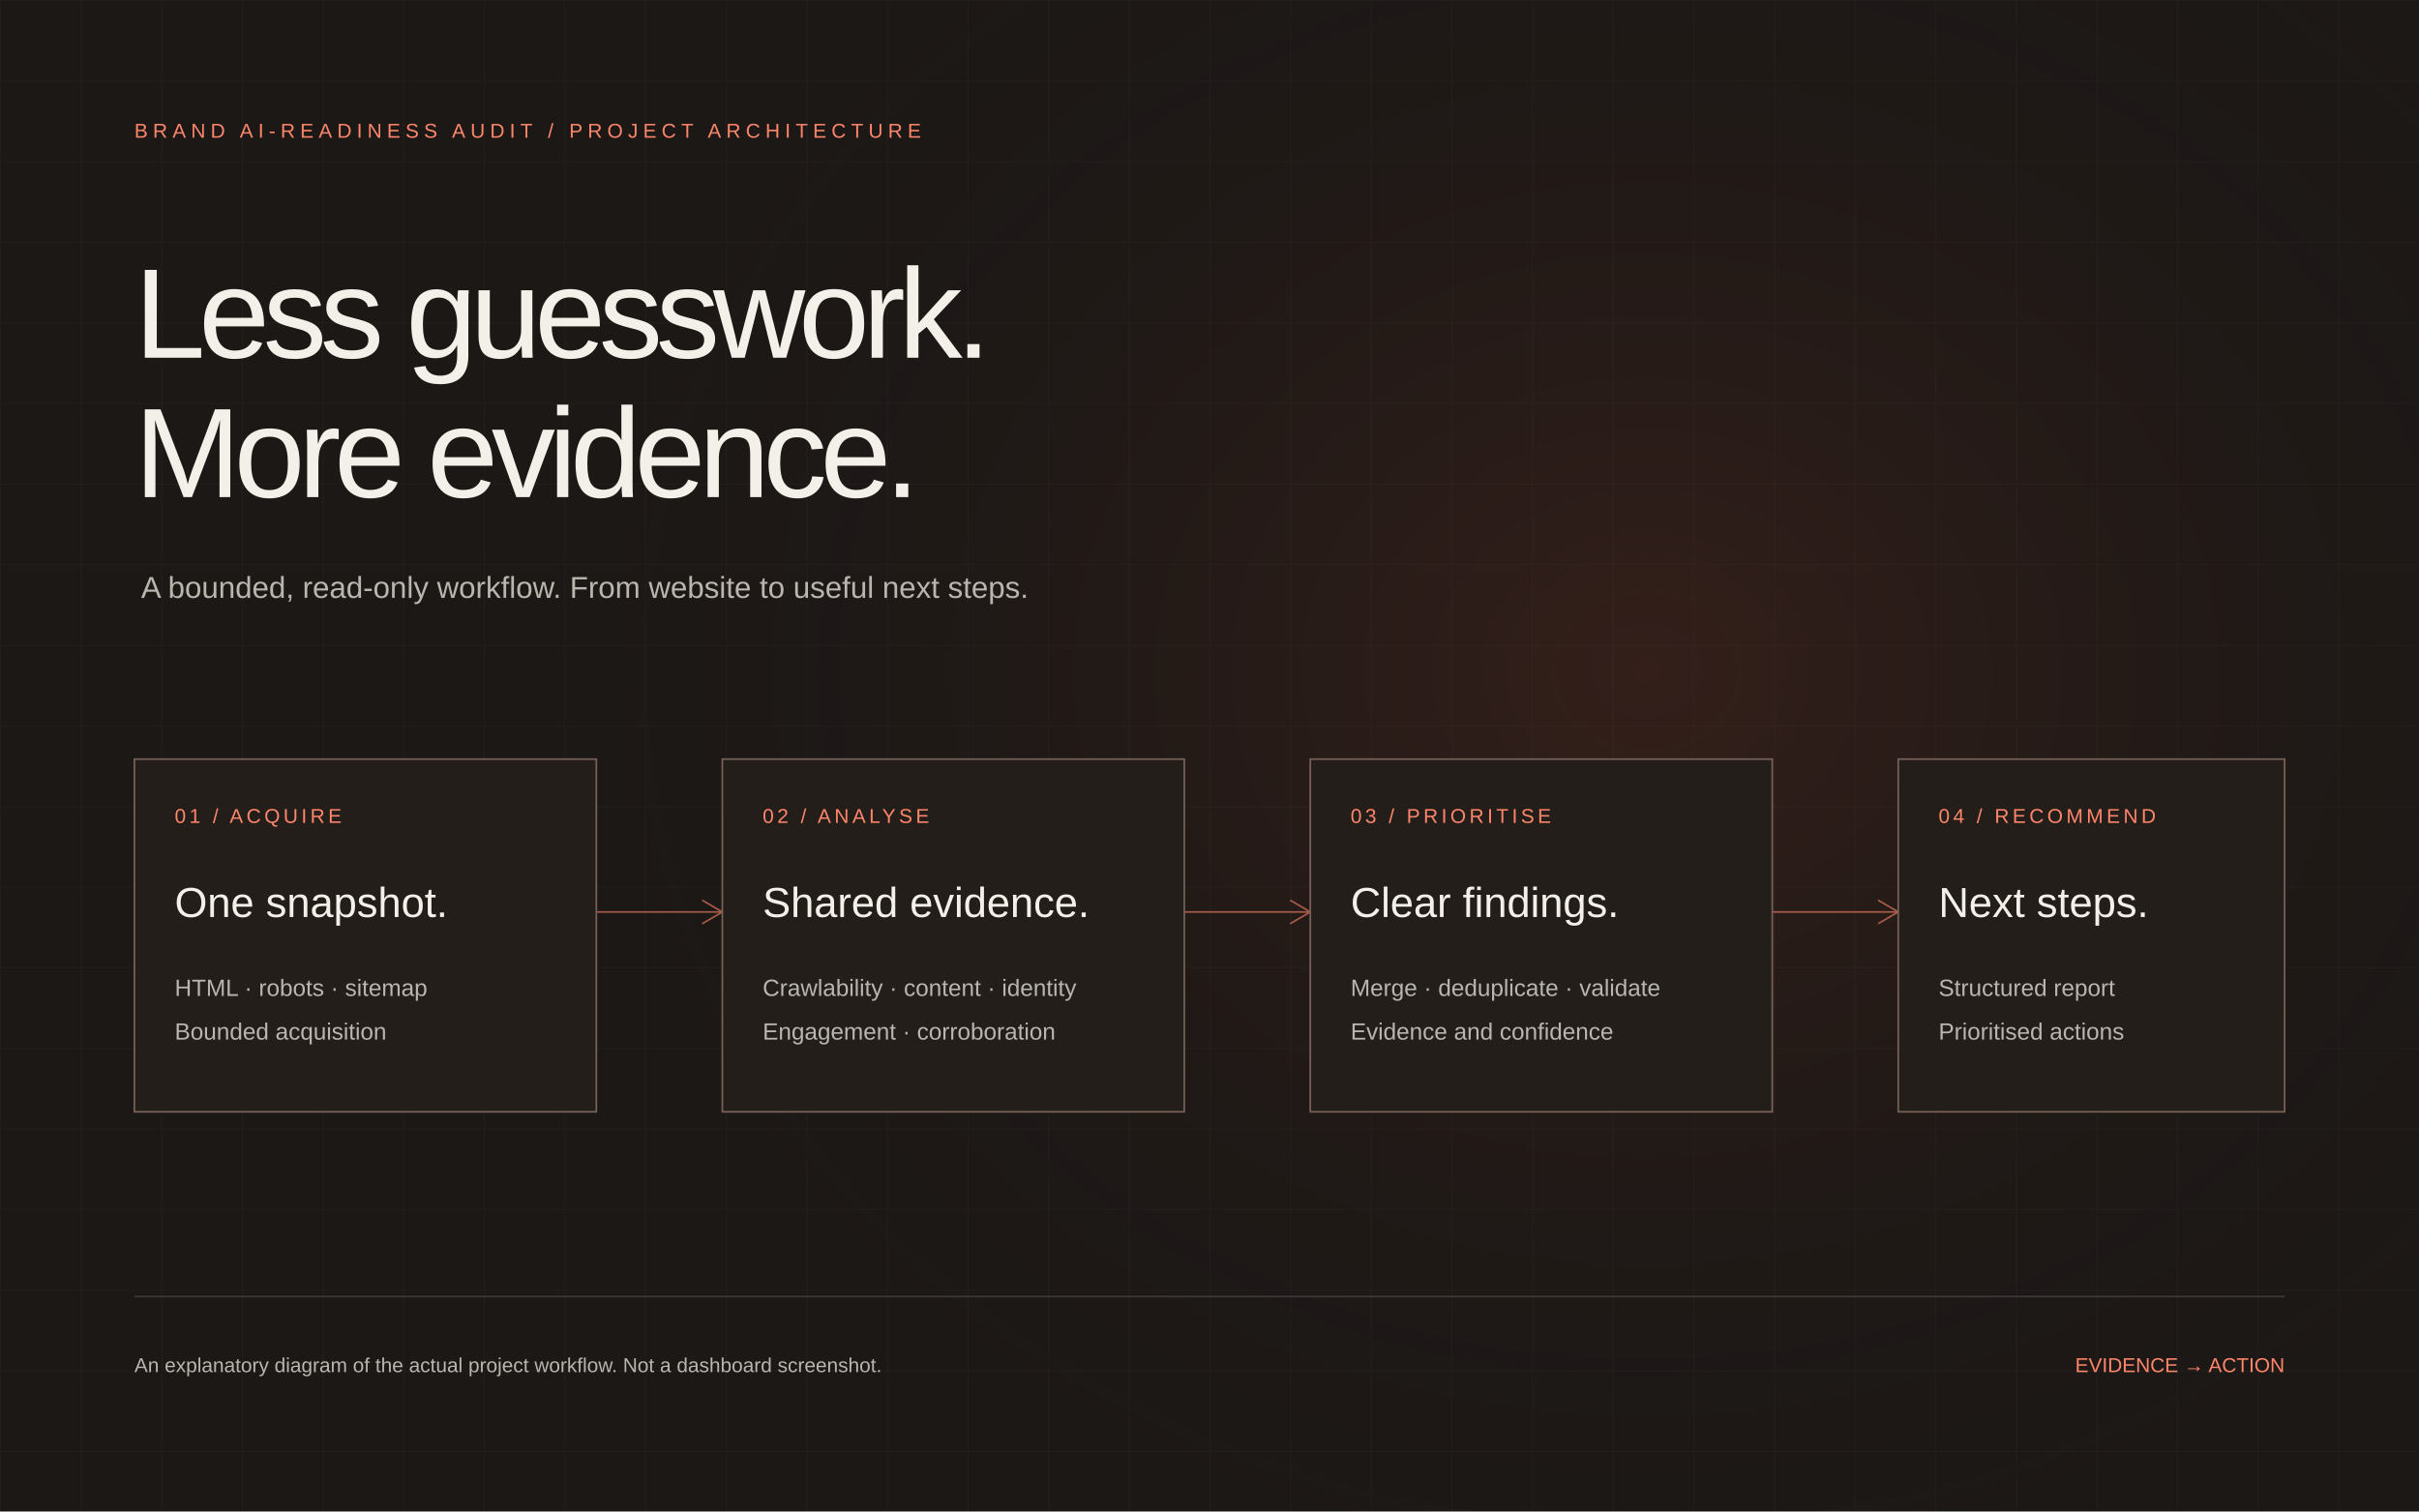
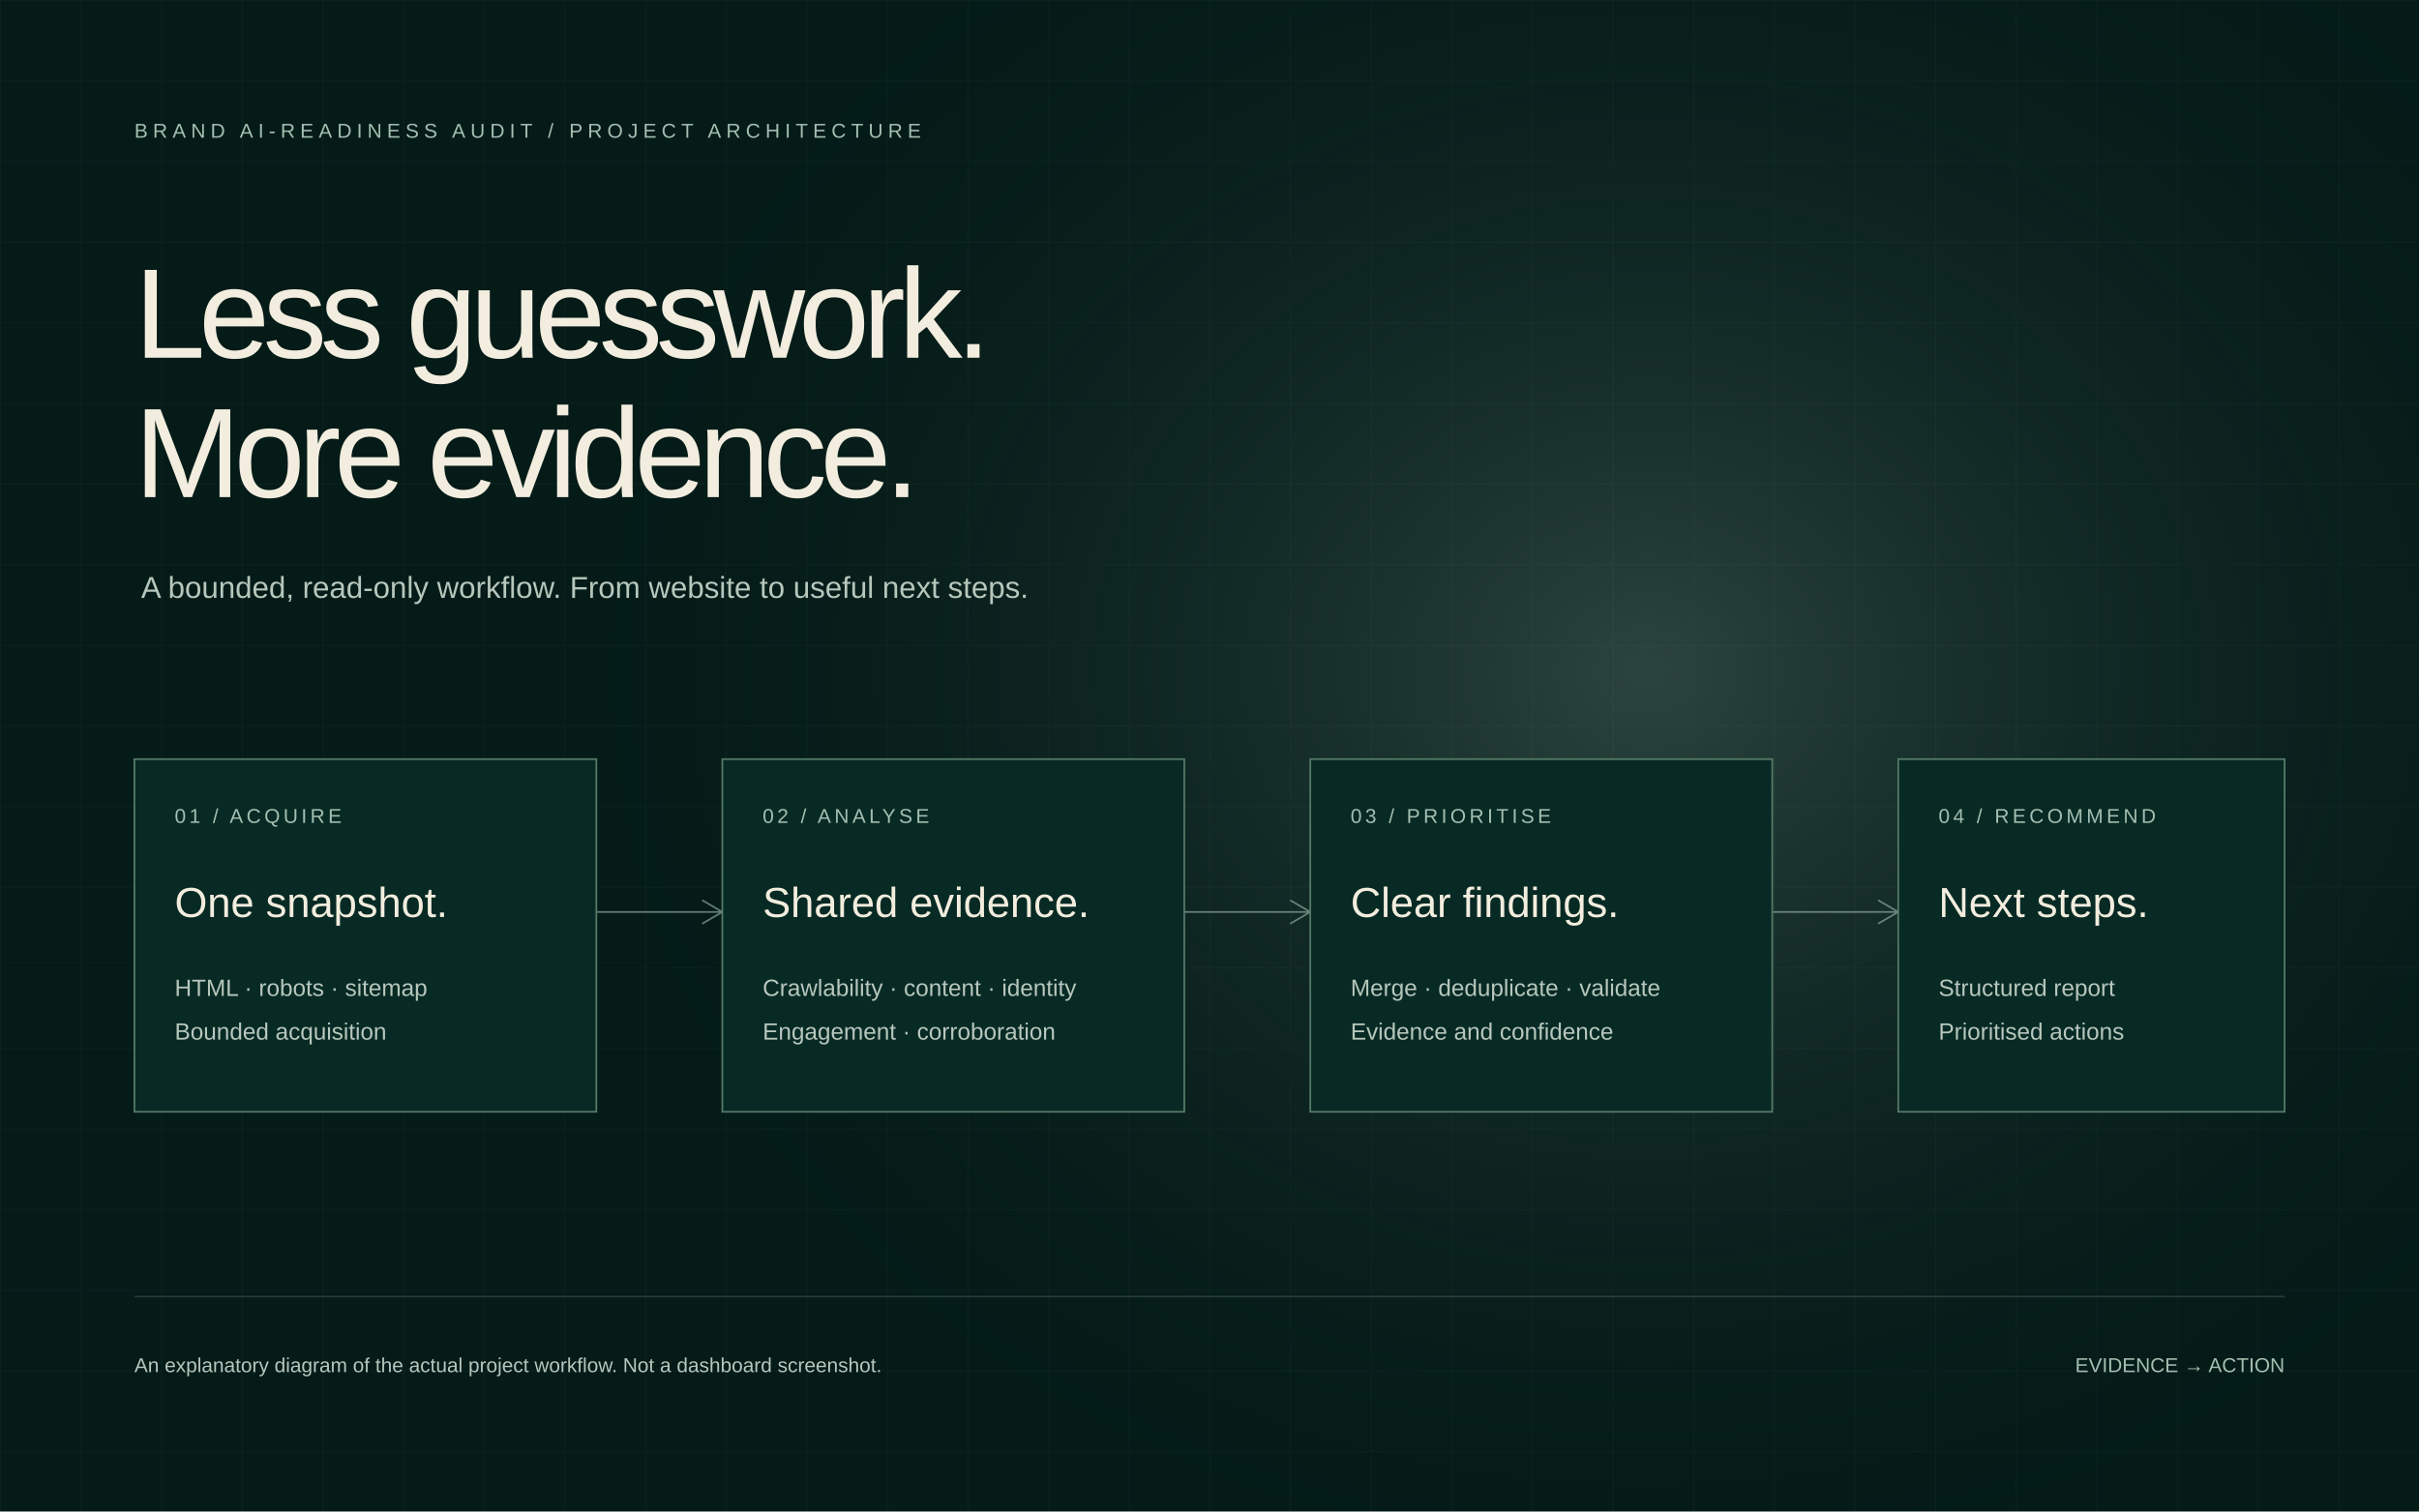
<svg xmlns="http://www.w3.org/2000/svg" width="1440" height="900" viewBox="0 0 1440 900">
  <defs>
    <radialGradient id="glow">
-       <stop stop-color="#7d3525" stop-opacity=".25" />
-       <stop offset="1" stop-color="#1c1816" stop-opacity="0" />
+       <stop stop-color="#a4bfb0" stop-opacity=".25" />
+       <stop offset="1" stop-color="#041b18" stop-opacity="0" />
    </radialGradient>
    <pattern id="grid" width="48" height="48" patternUnits="userSpaceOnUse">
-       <path d="M48 0H0V48" fill="none" stroke="#f2f0e8" stroke-opacity=".035" />
+       <path d="M48 0H0V48" fill="none" stroke="#f2edde" stroke-opacity=".035" />
    </pattern>
  </defs>
-   <rect width="1440" height="900" fill="#1c1816" />
+   <rect width="1440" height="900" fill="#041b18" />
  <rect width="1440" height="900" fill="url(#grid)" />
  <ellipse cx="980" cy="400" rx="650" ry="550" fill="url(#glow)" />
  <g font-family="Arial,sans-serif">
-     <text x="80" y="82" fill="#ff866b" font-size="12" letter-spacing="3">BRAND AI-READINESS AUDIT / PROJECT ARCHITECTURE</text>
-     <text x="80" y="213" fill="#f2f0e8" font-size="76" letter-spacing="-4">Less guesswork.</text>
-     <text x="80" y="296" fill="#f2f0e8" font-size="76" letter-spacing="-4">More evidence.</text>
-     <text x="84" y="356" fill="#b8b6ae" font-size="18">A bounded, read-only workflow. From website to useful next steps.</text>
-     <g stroke="#ff866b" stroke-opacity=".6" fill="none">
+     <text x="80" y="82" fill="#a4bfb0" font-size="12" letter-spacing="3">BRAND AI-READINESS AUDIT / PROJECT ARCHITECTURE</text>
+     <text x="80" y="213" fill="#f2edde" font-size="76" letter-spacing="-4">Less guesswork.</text>
+     <text x="80" y="296" fill="#f2edde" font-size="76" letter-spacing="-4">More evidence.</text>
+     <text x="84" y="356" fill="#b7c7bc" font-size="18">A bounded, read-only workflow. From website to useful next steps.</text>
+     <g stroke="#a4bfb0" stroke-opacity=".6" fill="none">
      <path d="M355 543h75m-12-7 12 7-12 7M705 543h75m-12-7 12 7-12 7M1055 543h75m-12-7 12 7-12 7" />
    </g>
-     <g fill="#241e1b" stroke="#776158" stroke-width="1">
+     <g fill="#082a25" stroke="#577b69" stroke-width="1">
      <rect x="80" y="452" width="275" height="210" />
      <rect x="430" y="452" width="275" height="210" />
      <rect x="780" y="452" width="275" height="210" />
      <rect x="1130" y="452" width="230" height="210" />
    </g>
-     <g fill="#ff866b" font-size="12" letter-spacing="2">
+     <g fill="#a4bfb0" font-size="12" letter-spacing="2">
      <text x="104" y="490">01 / ACQUIRE</text>
      <text x="454" y="490">02 / ANALYSE</text>
      <text x="804" y="490">03 / PRIORITISE</text>
      <text x="1154" y="490">04 / RECOMMEND</text>
    </g>
-     <g fill="#f2f0e8" font-size="25">
+     <g fill="#f2edde" font-size="25">
      <text x="104" y="546">One snapshot.</text>
      <text x="454" y="546">Shared evidence.</text>
      <text x="804" y="546">Clear findings.</text>
      <text x="1154" y="546">Next steps.</text>
    </g>
-     <g fill="#b8b6ae" font-size="14">
+     <g fill="#b7c7bc" font-size="14">
      <text x="104" y="593">HTML · robots · sitemap</text>
      <text x="104" y="619">Bounded acquisition</text>
      <text x="454" y="593">Crawlability · content · identity</text>
      <text x="454" y="619">Engagement · corroboration</text>
      <text x="804" y="593">Merge · deduplicate · validate</text>
      <text x="804" y="619">Evidence and confidence</text>
      <text x="1154" y="593">Structured report</text>
      <text x="1154" y="619">Prioritised actions</text>
    </g>
-     <path d="M80 772h1280" stroke="#f2f0e8" stroke-opacity=".15" />
-     <text x="80" y="817" fill="#b8b6ae" font-size="12">An explanatory diagram of the actual project workflow. Not a dashboard screenshot.</text>
-     <text x="1360" y="817" text-anchor="end" fill="#ff866b" font-size="12">EVIDENCE → ACTION</text>
+     <path d="M80 772h1280" stroke="#f2edde" stroke-opacity=".15" />
+     <text x="80" y="817" fill="#b7c7bc" font-size="12">An explanatory diagram of the actual project workflow. Not a dashboard screenshot.</text>
+     <text x="1360" y="817" text-anchor="end" fill="#a4bfb0" font-size="12">EVIDENCE → ACTION</text>
  </g>
</svg>
